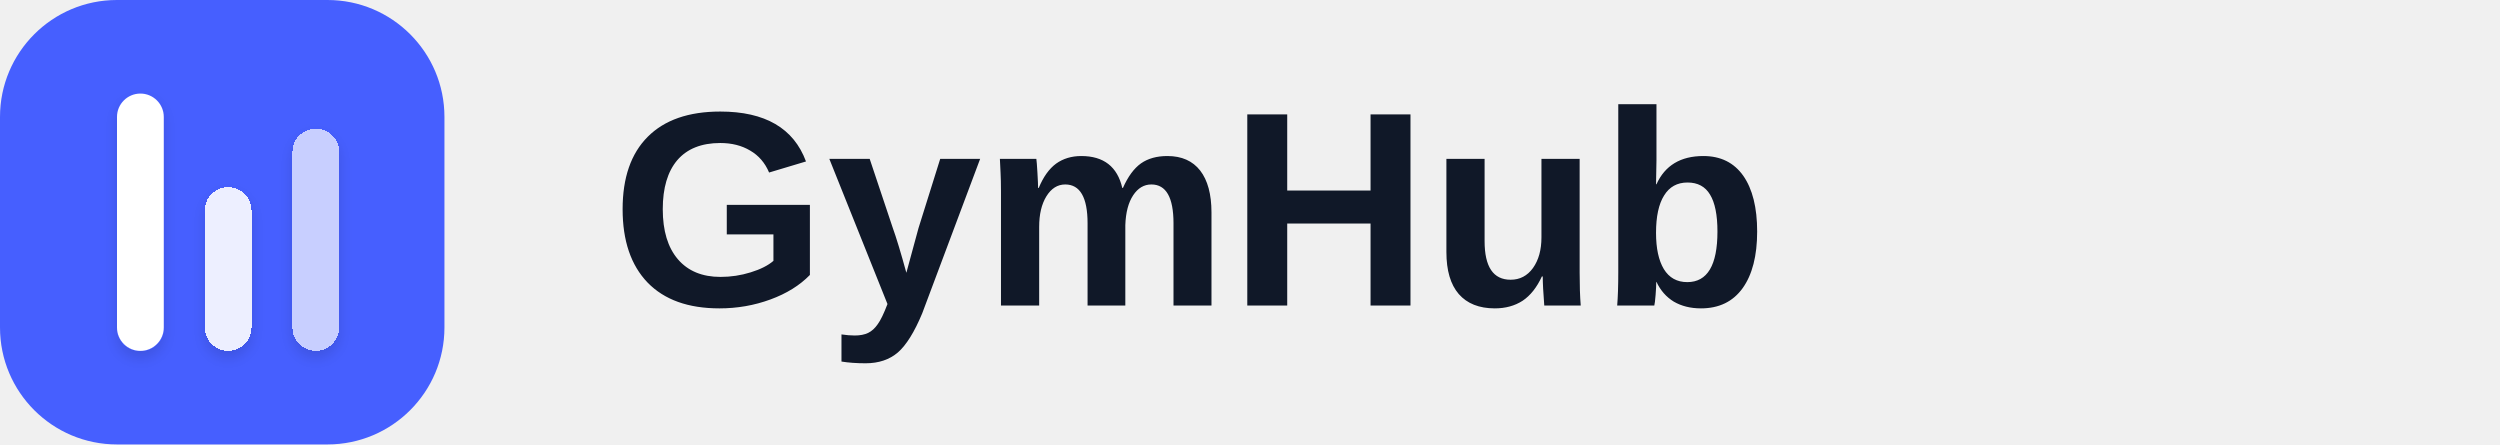
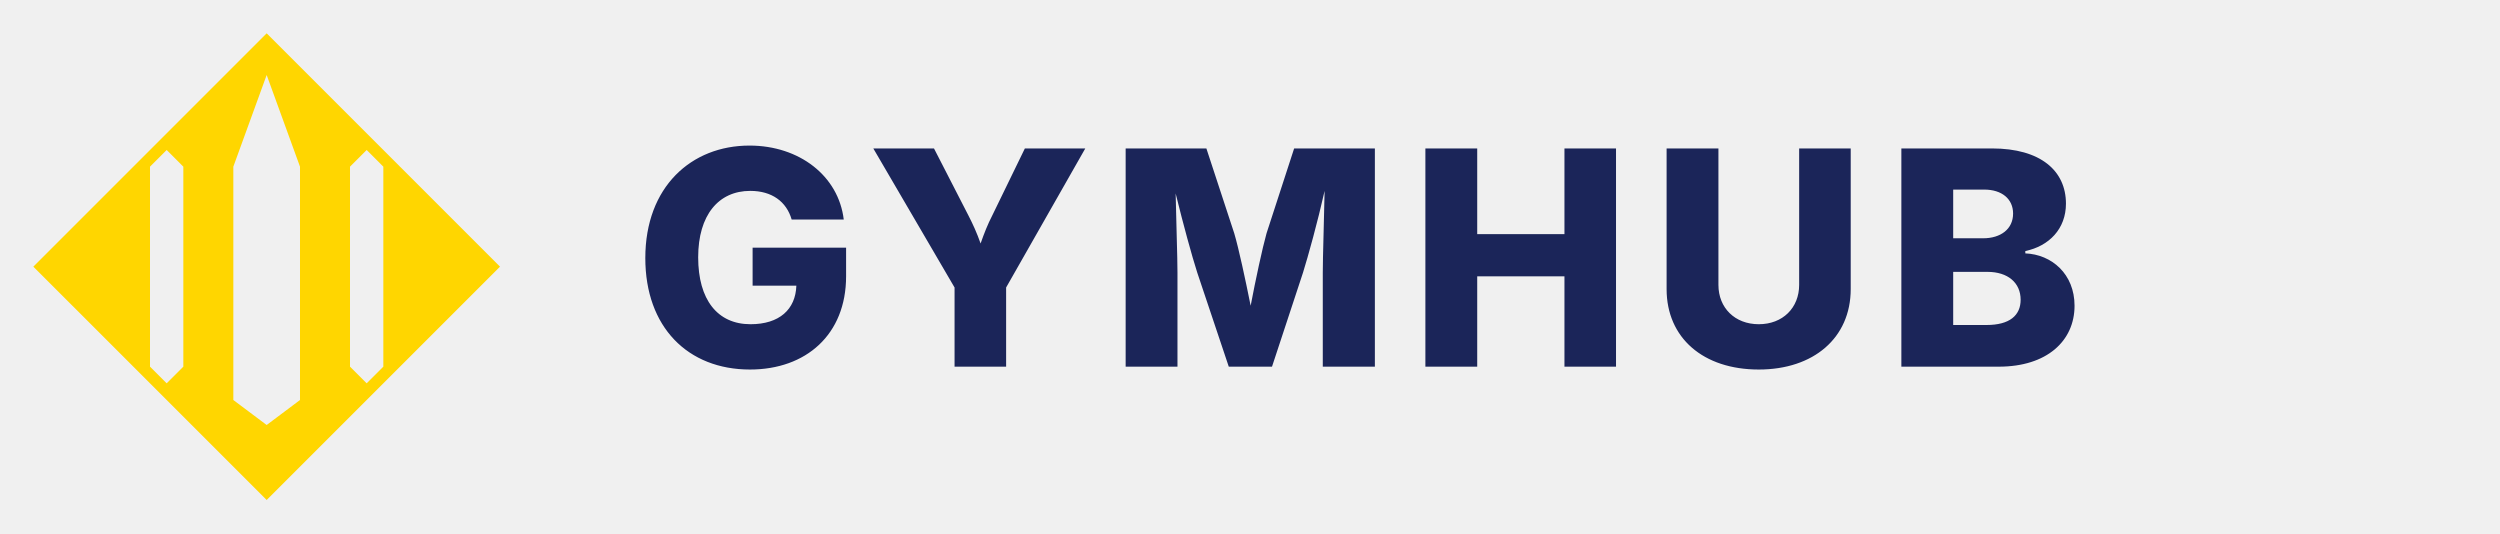
- <svg xmlns="http://www.w3.org/2000/svg" width="180" height="32" viewBox="0 0 180 32" fill="none">
-   <path d="M0 8.421C0 3.77 3.77 0 8.421 0H23.579C28.23 0 32 3.77 32 8.421V23.579C32 28.23 28.23 32 23.579 32H8.421C3.77 32 0 28.23 0 23.579V8.421Z" fill="#465FFF" />
-   <g filter="url(#filter0_d_1624_24907)">
-     <path d="M8.424 8.422C8.424 7.491 9.178 6.737 10.108 6.737V6.737C11.038 6.737 11.792 7.491 11.792 8.422V23.579C11.792 24.51 11.038 25.264 10.108 25.264V25.264C9.178 25.264 8.424 24.51 8.424 23.579V8.422Z" fill="white" />
-   </g>
-   <g filter="url(#filter1_d_1624_24907)">
-     <path d="M14.742 15.157C14.742 14.227 15.496 13.473 16.426 13.473V13.473C17.357 13.473 18.111 14.227 18.111 15.157V23.578C18.111 24.508 17.357 25.262 16.426 25.262V25.262C15.496 25.262 14.742 24.508 14.742 23.578V15.157Z" fill="white" fill-opacity="0.9" shape-rendering="crispEdges" />
-   </g>
-   <g filter="url(#filter2_d_1624_24907)">
-     <path d="M21.055 10.946C21.055 10.016 21.809 9.262 22.739 9.262V9.262C23.669 9.262 24.423 10.016 24.423 10.946V23.578C24.423 24.508 23.669 25.262 22.739 25.262V25.262C21.809 25.262 21.055 24.508 21.055 23.578V10.946Z" fill="white" fill-opacity="0.7" shape-rendering="crispEdges" />
-   </g>
-   <text x="44" y="22" font-family="Arial, sans-serif" font-size="20" font-weight="700" fill="#101828">GymHub</text>
-   <defs>
-     <filter id="filter0_d_1624_24907" x="7.424" y="6.237" width="5.368" height="20.526" filterUnits="userSpaceOnUse" color-interpolation-filters="sRGB">
-       <feFlood flood-opacity="0" result="BackgroundImageFix" />
-       <feColorMatrix in="SourceAlpha" type="matrix" values="0 0 0 0 0 0 0 0 0 0 0 0 0 0 0 0 0 0 127 0" result="hardAlpha" />
-       <feOffset dy="0.5" />
-       <feGaussianBlur stdDeviation="0.5" />
-       <feComposite in2="hardAlpha" operator="out" />
-       <feColorMatrix type="matrix" values="0 0 0 0 0 0 0 0 0 0 0 0 0 0 0 0 0 0 0.12 0" />
-       <feBlend mode="normal" in2="BackgroundImageFix" result="effect1_dropShadow_1624_24907" />
-       <feBlend mode="normal" in="SourceGraphic" in2="effect1_dropShadow_1624_24907" result="shape" />
-     </filter>
-     <filter id="filter1_d_1624_24907" x="13.742" y="12.973" width="5.368" height="13.79" filterUnits="userSpaceOnUse" color-interpolation-filters="sRGB">
-       <feFlood flood-opacity="0" result="BackgroundImageFix" />
-       <feColorMatrix in="SourceAlpha" type="matrix" values="0 0 0 0 0 0 0 0 0 0 0 0 0 0 0 0 0 0 127 0" result="hardAlpha" />
-       <feOffset dy="0.5" />
-       <feGaussianBlur stdDeviation="0.5" />
-       <feComposite in2="hardAlpha" operator="out" />
-       <feColorMatrix type="matrix" values="0 0 0 0 0 0 0 0 0 0 0 0 0 0 0 0 0 0 0.12 0" />
-       <feBlend mode="normal" in2="BackgroundImageFix" result="effect1_dropShadow_1624_24907" />
-       <feBlend mode="normal" in="SourceGraphic" in2="effect1_dropShadow_1624_24907" result="shape" />
-     </filter>
-     <filter id="filter2_d_1624_24907" x="20.055" y="8.762" width="5.368" height="18" filterUnits="userSpaceOnUse" color-interpolation-filters="sRGB">
-       <feFlood flood-opacity="0" result="BackgroundImageFix" />
-       <feColorMatrix in="SourceAlpha" type="matrix" values="0 0 0 0 0 0 0 0 0 0 0 0 0 0 0 0 0 0 127 0" result="hardAlpha" />
-       <feOffset dy="0.5" />
-       <feGaussianBlur stdDeviation="0.5" />
-       <feComposite in2="hardAlpha" operator="out" />
-       <feColorMatrix type="matrix" values="0 0 0 0 0 0 0 0 0 0 0 0 0 0 0 0 0 0 0.12 0" />
-       <feBlend mode="normal" in2="BackgroundImageFix" result="effect1_dropShadow_1624_24907" />
-       <feBlend mode="normal" in="SourceGraphic" in2="effect1_dropShadow_1624_24907" result="shape" />
-     </filter>
-   </defs>
+ <svg xmlns="http://www.w3.org/2000/svg" width="150" height="32" viewBox="0 0 150 32" fill="none">
+   <path fill-rule="evenodd" clip-rule="evenodd" d="M16 2L30 16L16 30L2 16L16 2ZM9 10L10 9L11 10L11 22L10 23L9 22L9 10ZM14 10L16 4.5L18 10L18 24L16 25.5L14 24L14 10ZM21 10L22 9L23 10L23 22L22 23L21 22L21 10Z" fill="#FFD600" />
+   <text x="38" y="22" font-family="'Inter', 'Nunito', Arial, sans-serif" font-size="18" font-weight="800" letter-spacing="1" fill="#1B2559">GYMHUB</text>
</svg>
